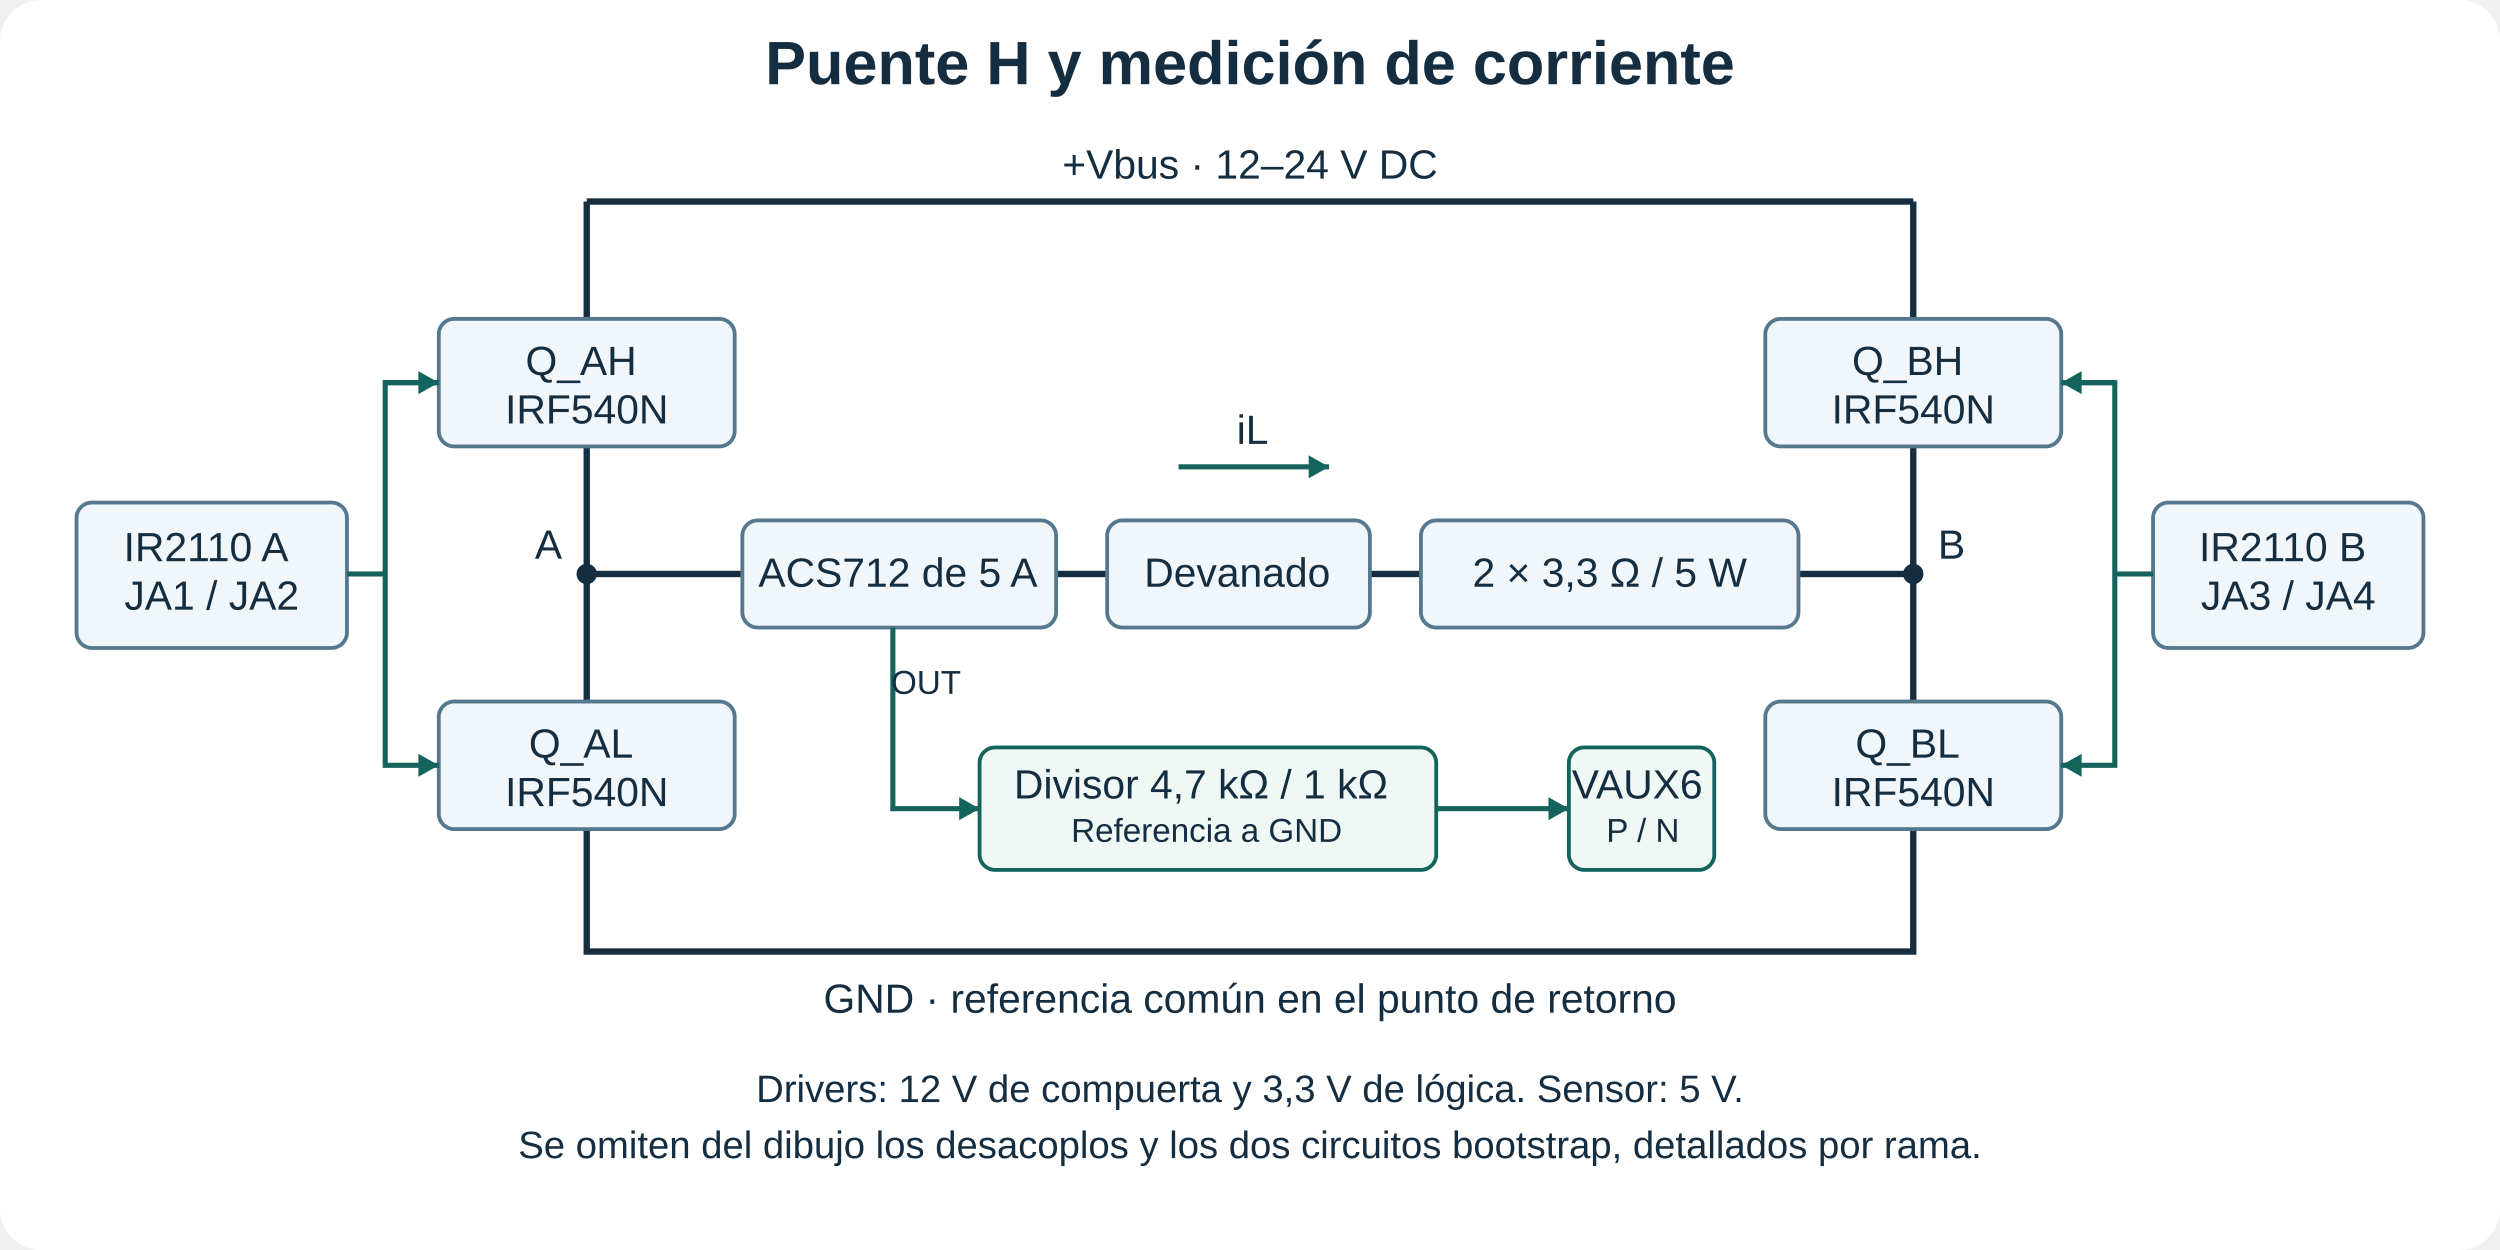
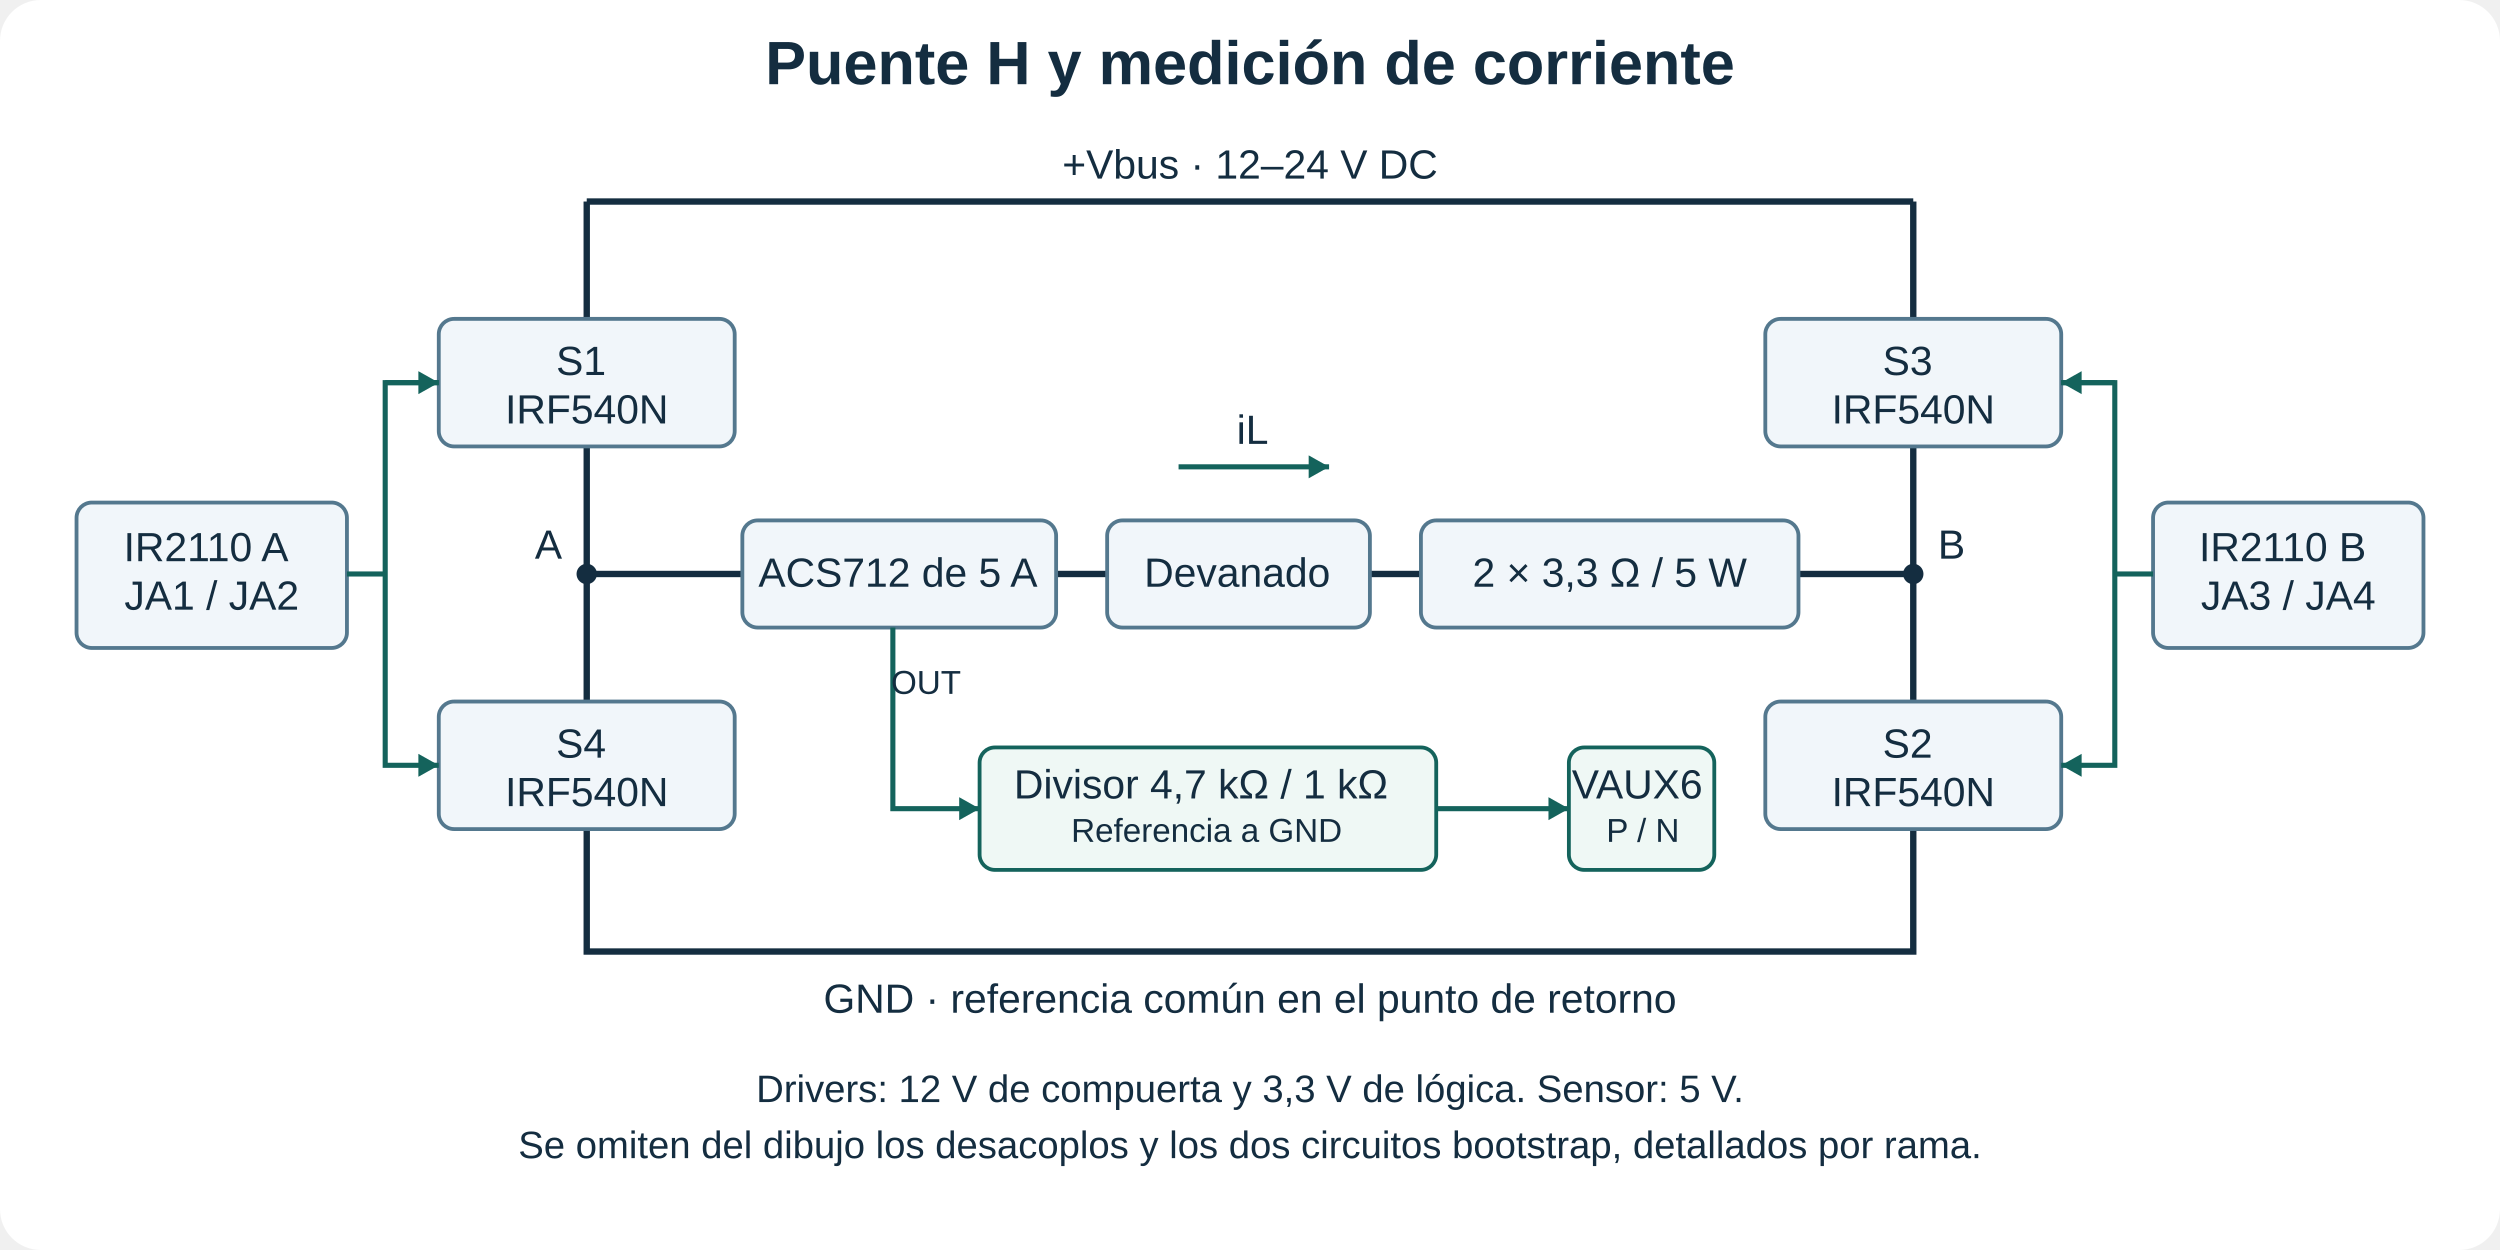
<svg xmlns="http://www.w3.org/2000/svg" width="980" height="490" viewBox="0 0 980 490" role="img" aria-labelledby="titulo detalle">
  <defs>
    <marker id="flecha" markerWidth="9" markerHeight="9" refX="8" refY="4.5" orient="auto" markerUnits="userSpaceOnUse">
      <path d="M0 0 L8 4.5 L0 9 Z" fill="#14635c" />
    </marker>
  </defs>
  <rect width="980" height="490" rx="16" fill="#fff" />
  <g font-family="Arial, sans-serif" fill="#142d40" text-anchor="middle">
    <text x="490" y="33" font-size="24" font-weight="bold">Puente H y medición de corriente</text>
    <g fill="none" stroke="#142d40" stroke-width="2.5">
      <path d="M230 79H750 M230 79v46 M750 79v46 M230 175v100 M750 175v100 M230 325v48H750v-48" />
      <path d="M230 225h61m123 0h20m103 0h20m148 0h45" />
    </g>
    <g fill="#f1f6fa" stroke="#54788e" stroke-width="1.5">
      <rect x="172" y="125" width="116" height="50" rx="6" />
      <rect x="172" y="275" width="116" height="50" rx="6" />
      <rect x="692" y="125" width="116" height="50" rx="6" />
      <rect x="692" y="275" width="116" height="50" rx="6" />
      <rect x="291" y="204" width="123" height="42" rx="6" />
      <rect x="434" y="204" width="103" height="42" rx="6" />
      <rect x="557" y="204" width="148" height="42" rx="6" />
      <rect x="30" y="197" width="106" height="57" rx="6" />
      <rect x="844" y="197" width="106" height="57" rx="6" />
    </g>
    <g fill="#142d40">
      <circle cx="230" cy="225" r="4" />
      <circle cx="750" cy="225" r="4" />
    </g>
    <g fill="none" stroke="#14635c" stroke-width="2">
      <path d="M136 225h15v-75h21 M151 225v75h21" marker-end="url(#flecha)" />
      <path d="M151 150h21" marker-end="url(#flecha)" />
      <path d="M844 225h-15v-75h-21 M829 225v75h-21" marker-end="url(#flecha)" />
      <path d="M829 150h-21" marker-end="url(#flecha)" />
      <path d="M350 246v71h34" marker-end="url(#flecha)" />
      <path d="M563 317h52" marker-end="url(#flecha)" />
      <path d="M462 183h59" marker-end="url(#flecha)" />
    </g>
    <g fill="#eff8f5" stroke="#14635c" stroke-width="1.5">
      <rect x="384" y="293" width="179" height="48" rx="6" />
      <rect x="615" y="293" width="57" height="48" rx="6" />
    </g>
    <g font-size="16">
      <text x="490" y="70">+Vbus · 12–24 V DC</text>
      <text x="230" y="142">
-         <tspan x="230" dy="5">Q_AH</tspan>
+         <tspan x="230" dy="5">S1</tspan>
        <tspan x="230" dy="19">IRF540N</tspan>
      </text>
      <text x="750" y="142">
-         <tspan x="750" dy="5">Q_BH</tspan>
+         <tspan x="750" dy="5">S3</tspan>
        <tspan x="750" dy="19">IRF540N</tspan>
      </text>
      <text x="230" y="292">
-         <tspan x="230" dy="5">Q_AL</tspan>
+         <tspan x="230" dy="5">S4</tspan>
        <tspan x="230" dy="19">IRF540N</tspan>
      </text>
      <text x="750" y="292">
-         <tspan x="750" dy="5">Q_BL</tspan>
+         <tspan x="750" dy="5">S2</tspan>
        <tspan x="750" dy="19">IRF540N</tspan>
      </text>
      <text x="215" y="219">A</text>
      <text x="765" y="219">B</text>
      <text x="352" y="230">ACS712 de 5 A</text>
      <text x="485" y="230">Devanado</text>
      <text x="631" y="230">2 × 3,3 Ω / 5 W</text>
      <text x="83" y="220">
        <tspan x="83">IR2110 A</tspan>
        <tspan x="83" dy="19">JA1 / JA2</tspan>
      </text>
      <text x="897" y="220">
        <tspan x="897">IR2110 B</tspan>
        <tspan x="897" dy="19">JA3 / JA4</tspan>
      </text>
      <text x="491" y="174">iL</text>
      <text x="363" y="272" font-size="13">OUT</text>
      <text x="473" y="313">
        <tspan x="473">Divisor 4,7 kΩ / 1 kΩ</tspan>
        <tspan x="473" dy="17" font-size="13">Referencia a GND</tspan>
      </text>
      <text x="644" y="313">
        <tspan x="644">VAUX6</tspan>
        <tspan x="644" dy="17" font-size="13">P / N</tspan>
      </text>
      <text x="490" y="397">GND · referencia común en el punto de retorno</text>
    </g>
    <text x="490" y="432" font-size="15">Drivers: 12 V de compuerta y 3,3 V de lógica. Sensor: 5 V.</text>
    <text x="490" y="454" font-size="15">Se omiten del dibujo los desacoplos y los dos circuitos bootstrap, detallados por rama.</text>
  </g>
</svg>
